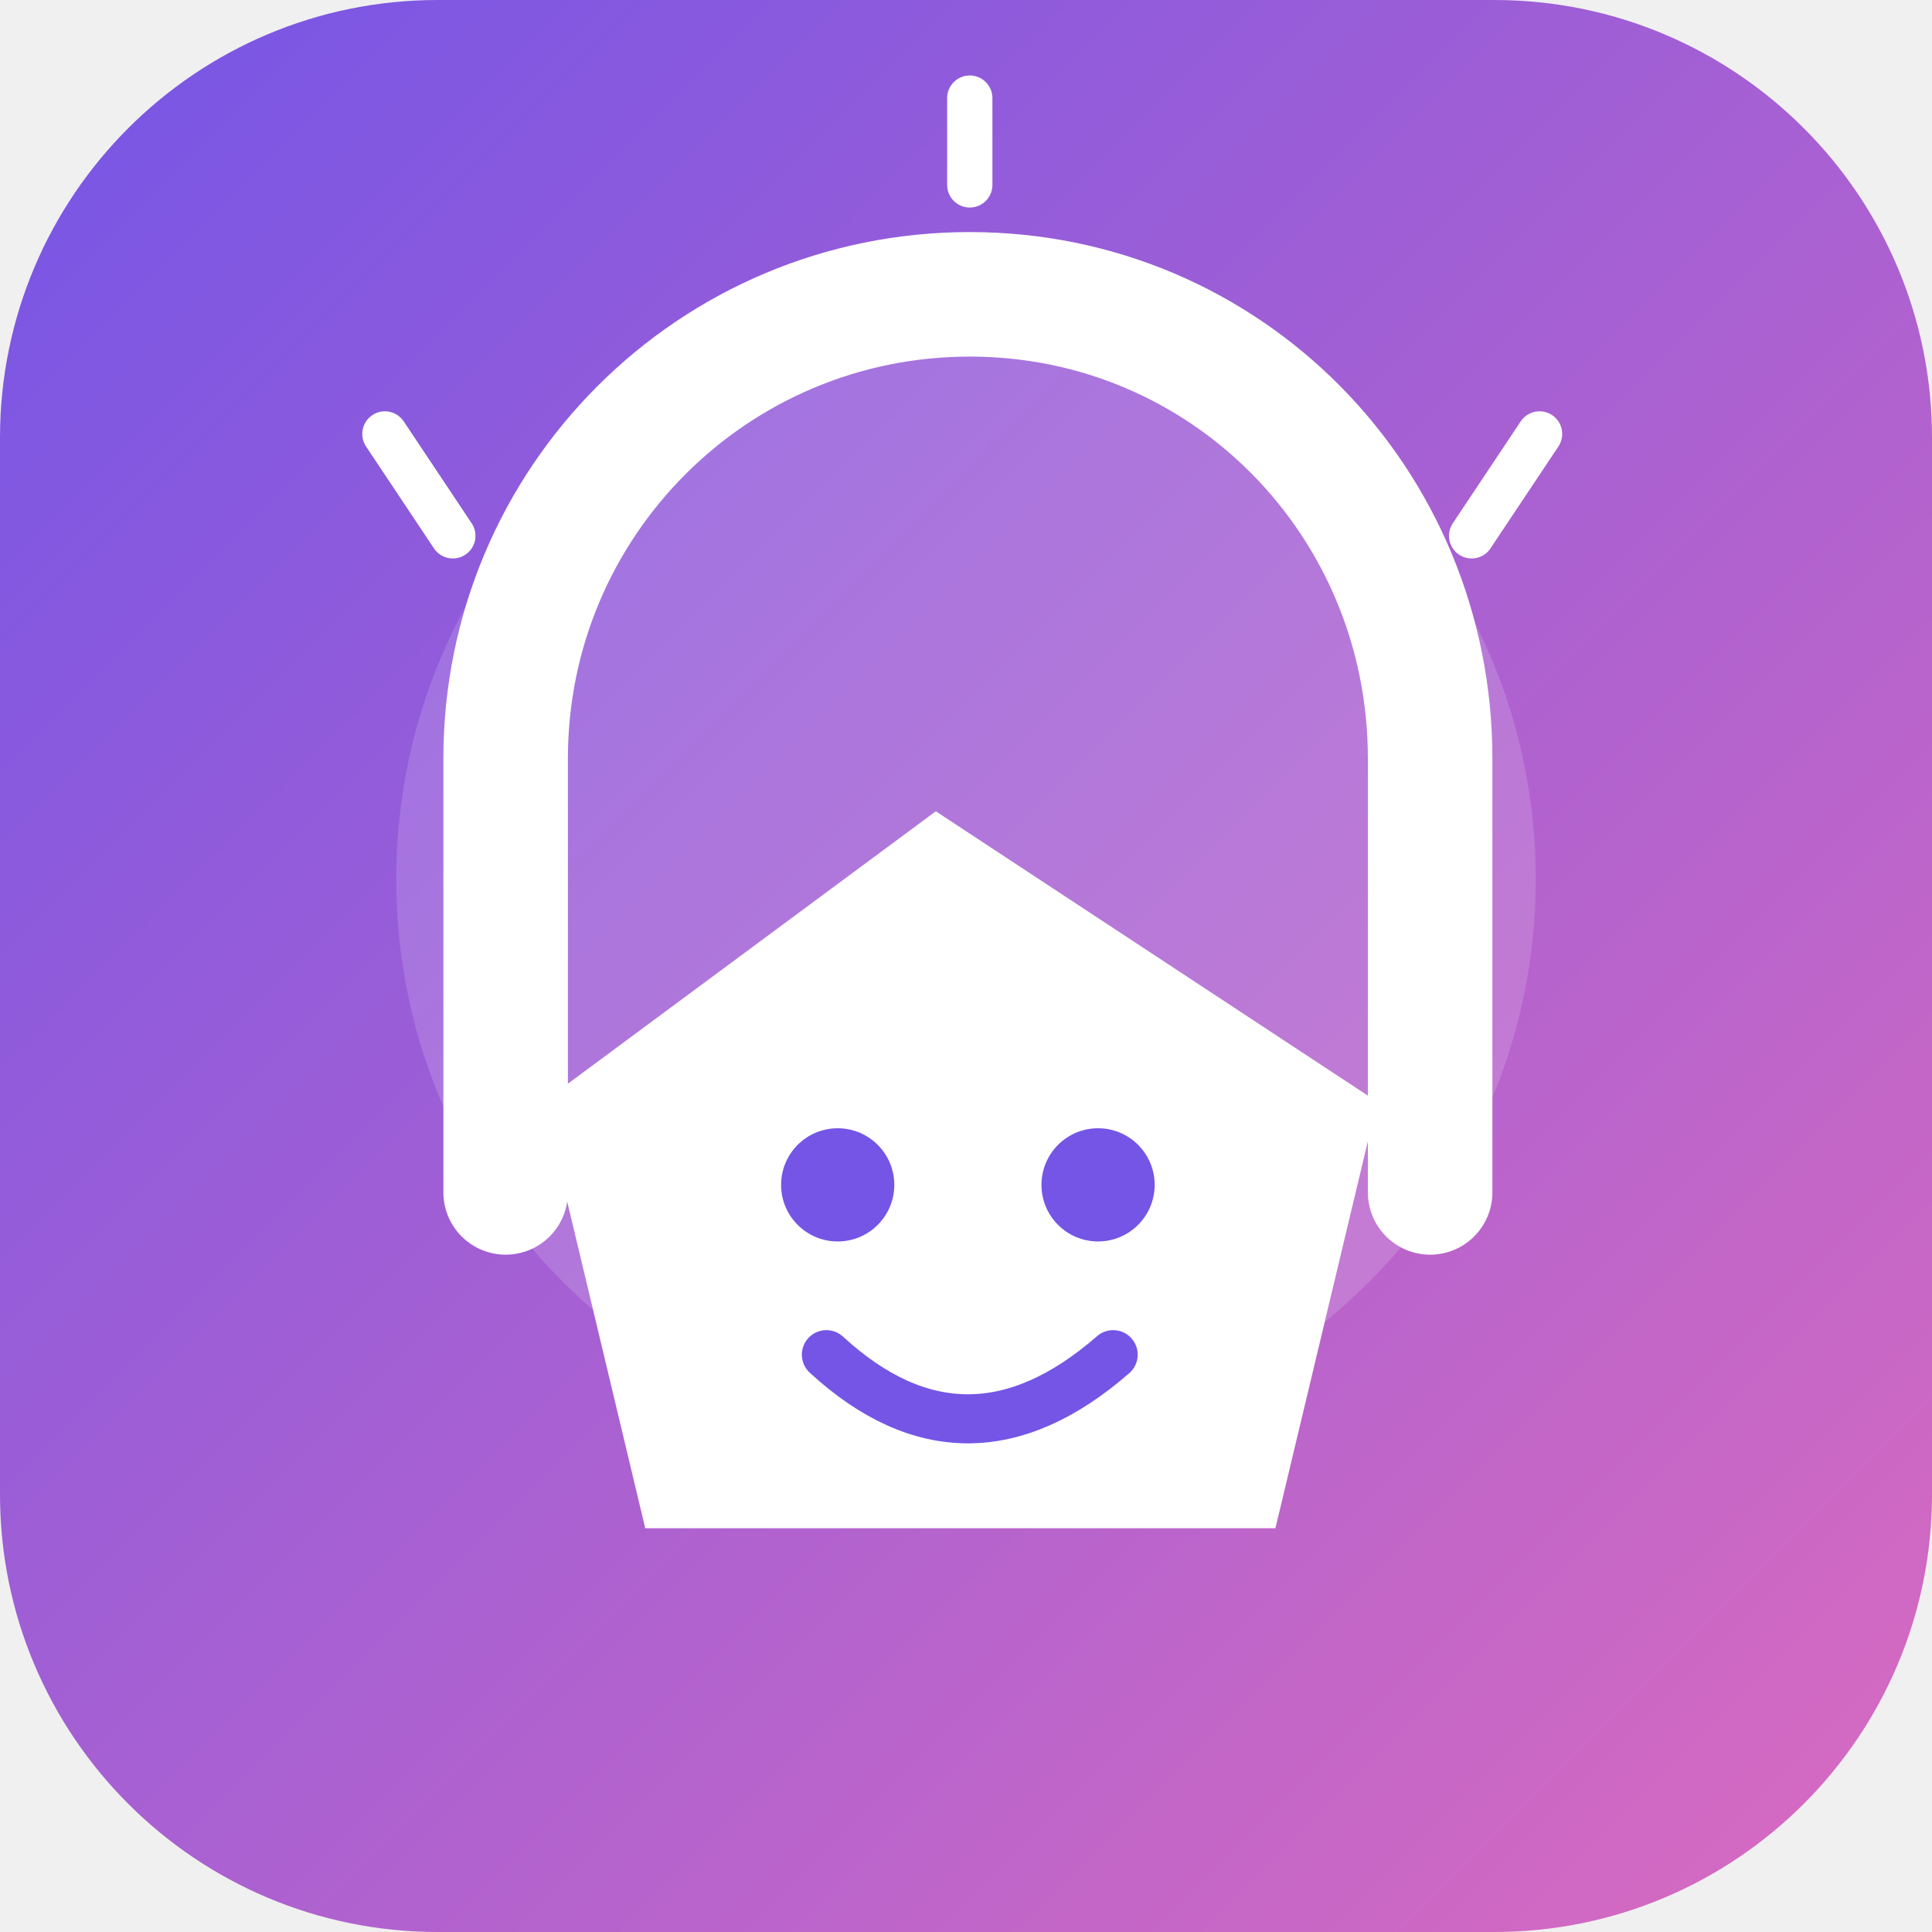
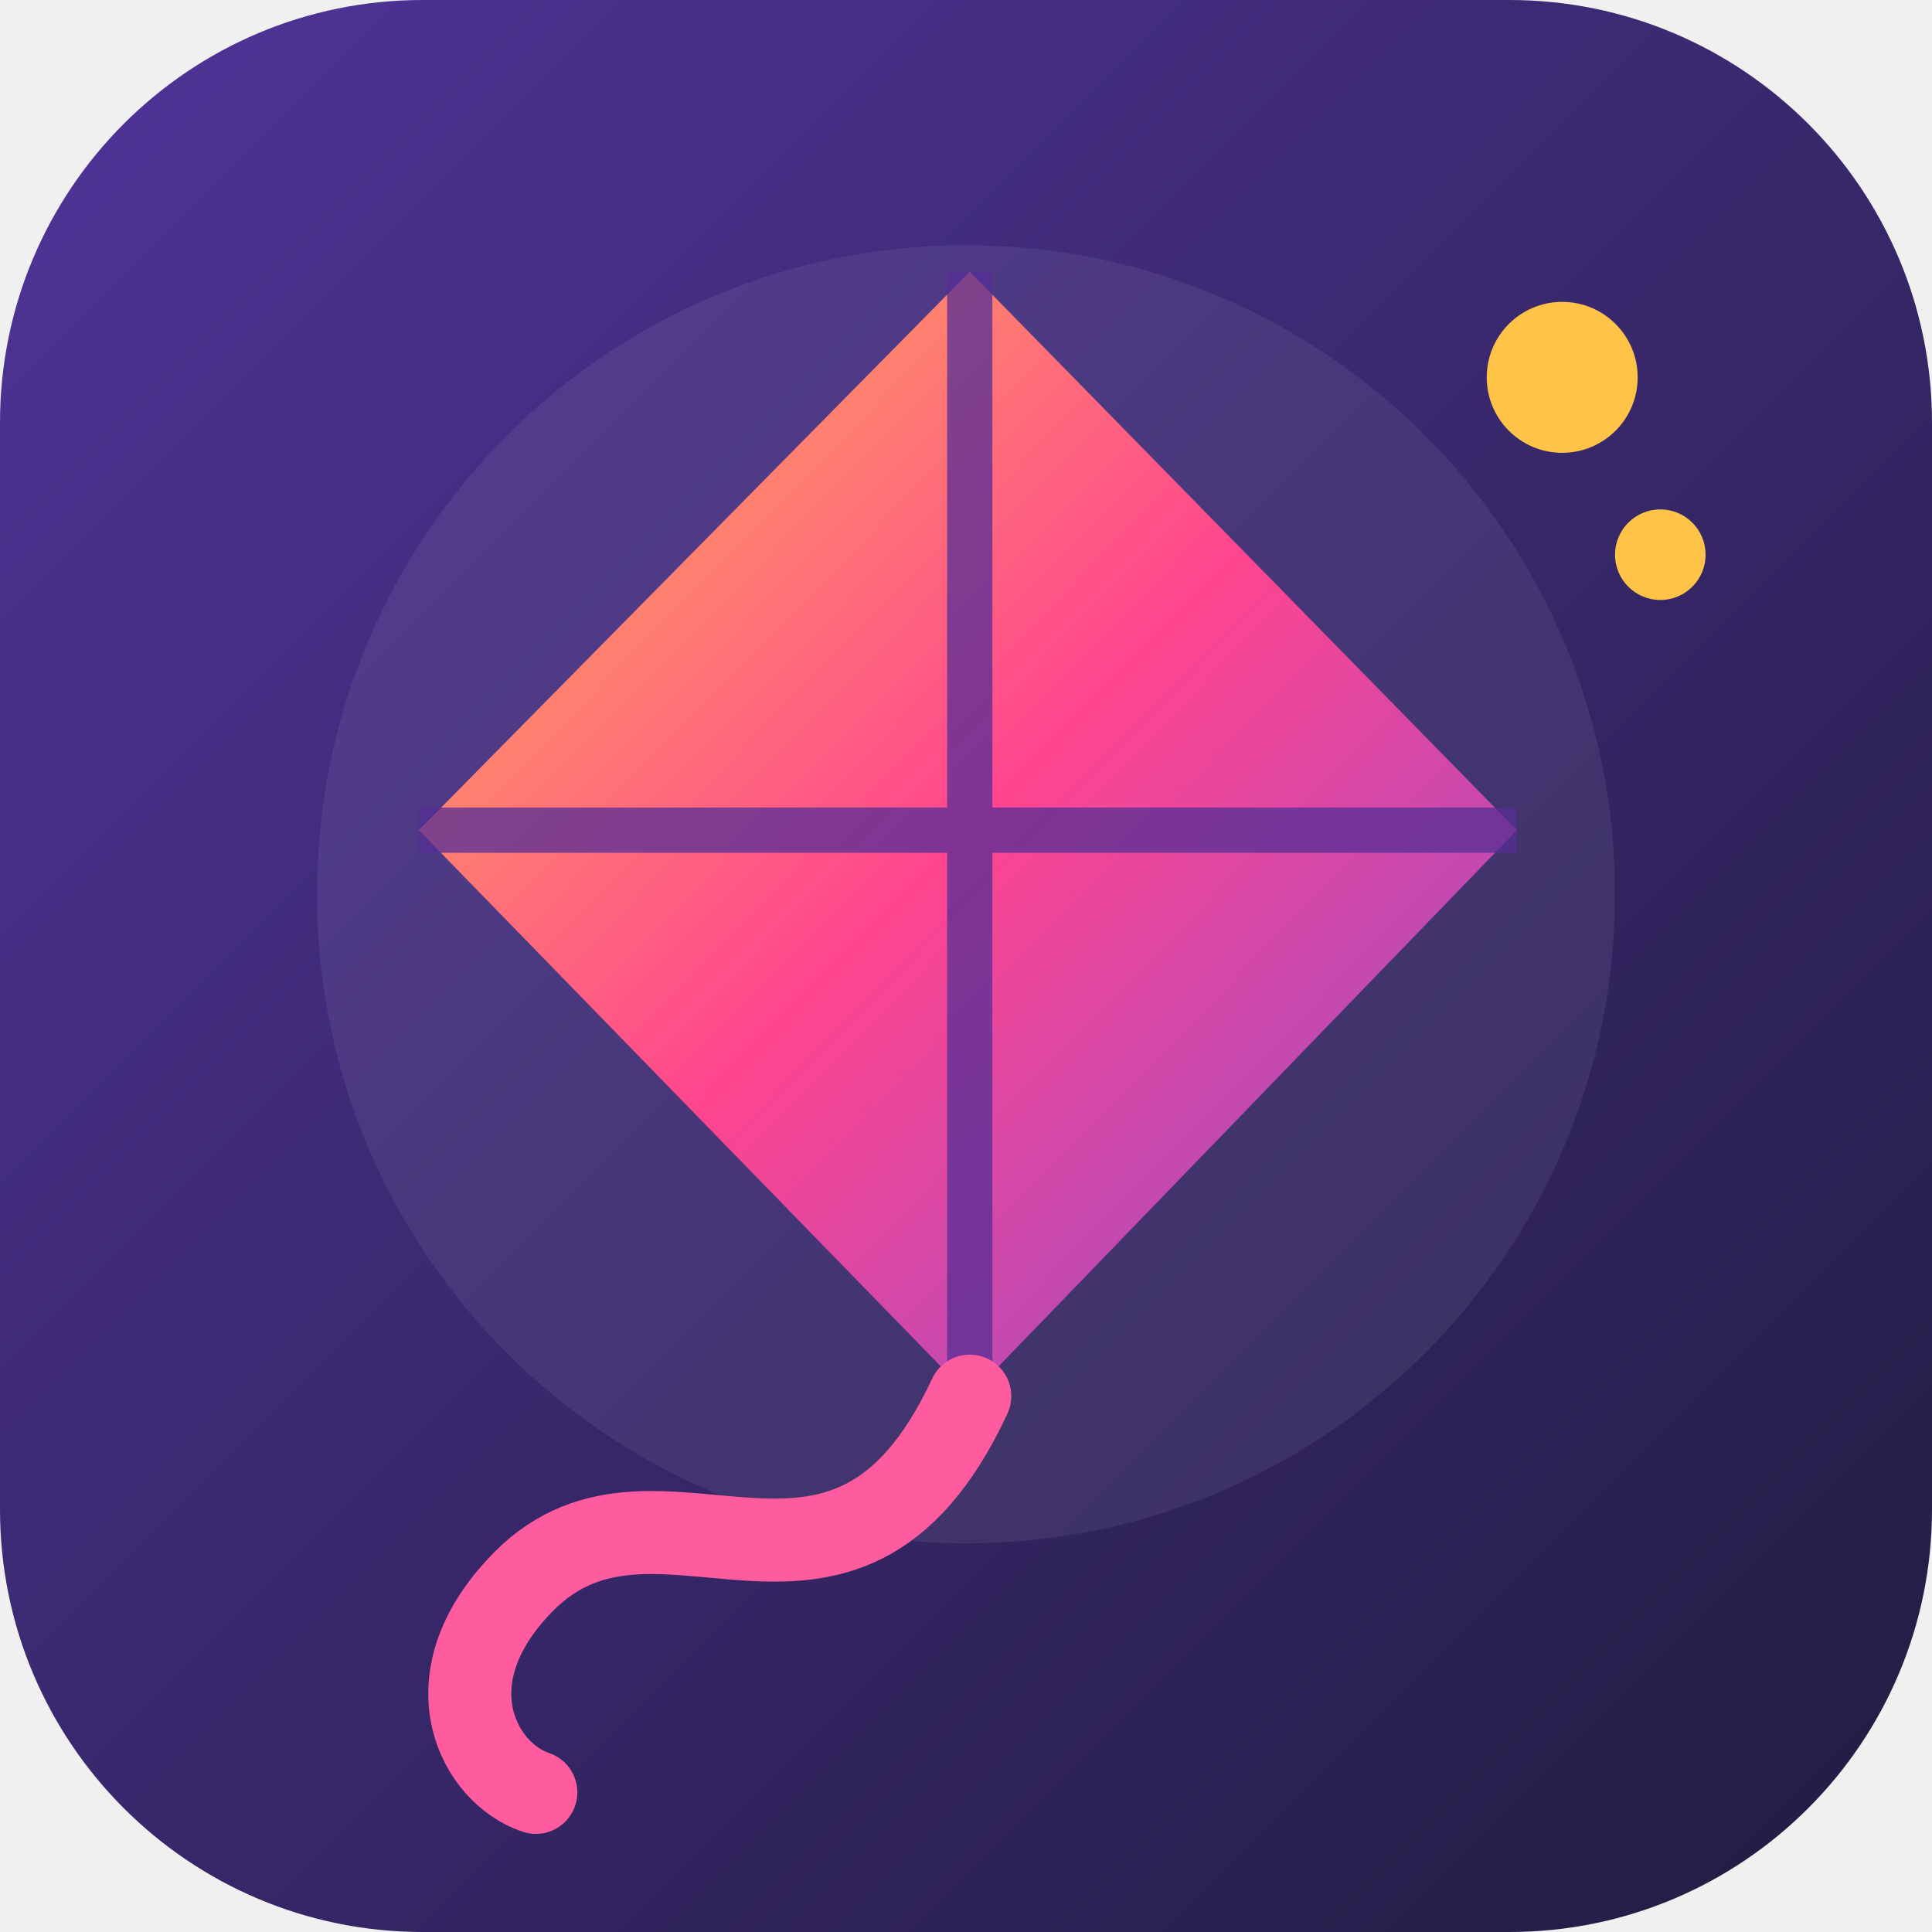
<svg xmlns="http://www.w3.org/2000/svg" viewBox="0 0 512 512">
  <defs>
-     <linearGradient id="g" x2="1" y2="1">
-       <stop stop-color="#7455e6" />
-       <stop offset="1" stop-color="#da6bbf" />
+     <linearGradient id="bg" x1="0" y1="0" x2="1" y2="1">
+       <stop stop-color="#503499" />
+       <stop offset="1" stop-color="#211c40" />
+     </linearGradient>
+     <linearGradient id="kite" x1="0" y1="0" x2="1" y2="1">
+       <stop stop-color="#ffbc50" />
+       <stop offset=".5" stop-color="#ff458f" />
+       <stop offset="1" stop-color="#874dd4" />
    </linearGradient>
  </defs>
-   <rect width="512" height="512" rx="116" fill="url(#g)" />
-   <circle cx="256" cy="233" r="151" fill="#ffffff" opacity=".15" />
-   <path d="M134 316V201c0-68 55-123 123-123s122 55 122 123v115" fill="none" stroke="#fff" stroke-width="33" stroke-linecap="round" />
-   <path d="m144 292 104-77 117 77-27 113H171Z" fill="#fff" />
-   <circle cx="222" cy="314" r="15" fill="#7455e6" />
-   <circle cx="291" cy="314" r="15" fill="#7455e6" />
-   <path d="M219 359q37 34 76 0" fill="none" stroke="#7455e6" stroke-width="13" stroke-linecap="round" />
-   <path d="m120 142-18-27m288 27 18-27M257 49V26" stroke="#fff" stroke-width="12" stroke-linecap="round" />
+   <rect width="512" height="512" rx="112" fill="url(#bg)" />
+   <circle cx="256" cy="237" r="172" fill="#ffffff" opacity=".07" />
+   <path d="M257 72 402 220 257 370 111 220Z" fill="url(#kite)" />
+   <path d="M257 72V370M111 220h291" stroke="#562e94" stroke-width="12" opacity=".75" />
+   <path d="M257 370c-34 73-84 11-120 51-23 25-10 49 5 54" fill="none" stroke="#ff5ca0" stroke-width="22" stroke-linecap="round" />
+   <circle cx="414" cy="100" r="20" fill="#ffc447" />
+   <circle cx="440" cy="147" r="12" fill="#ffc447" />
</svg>
